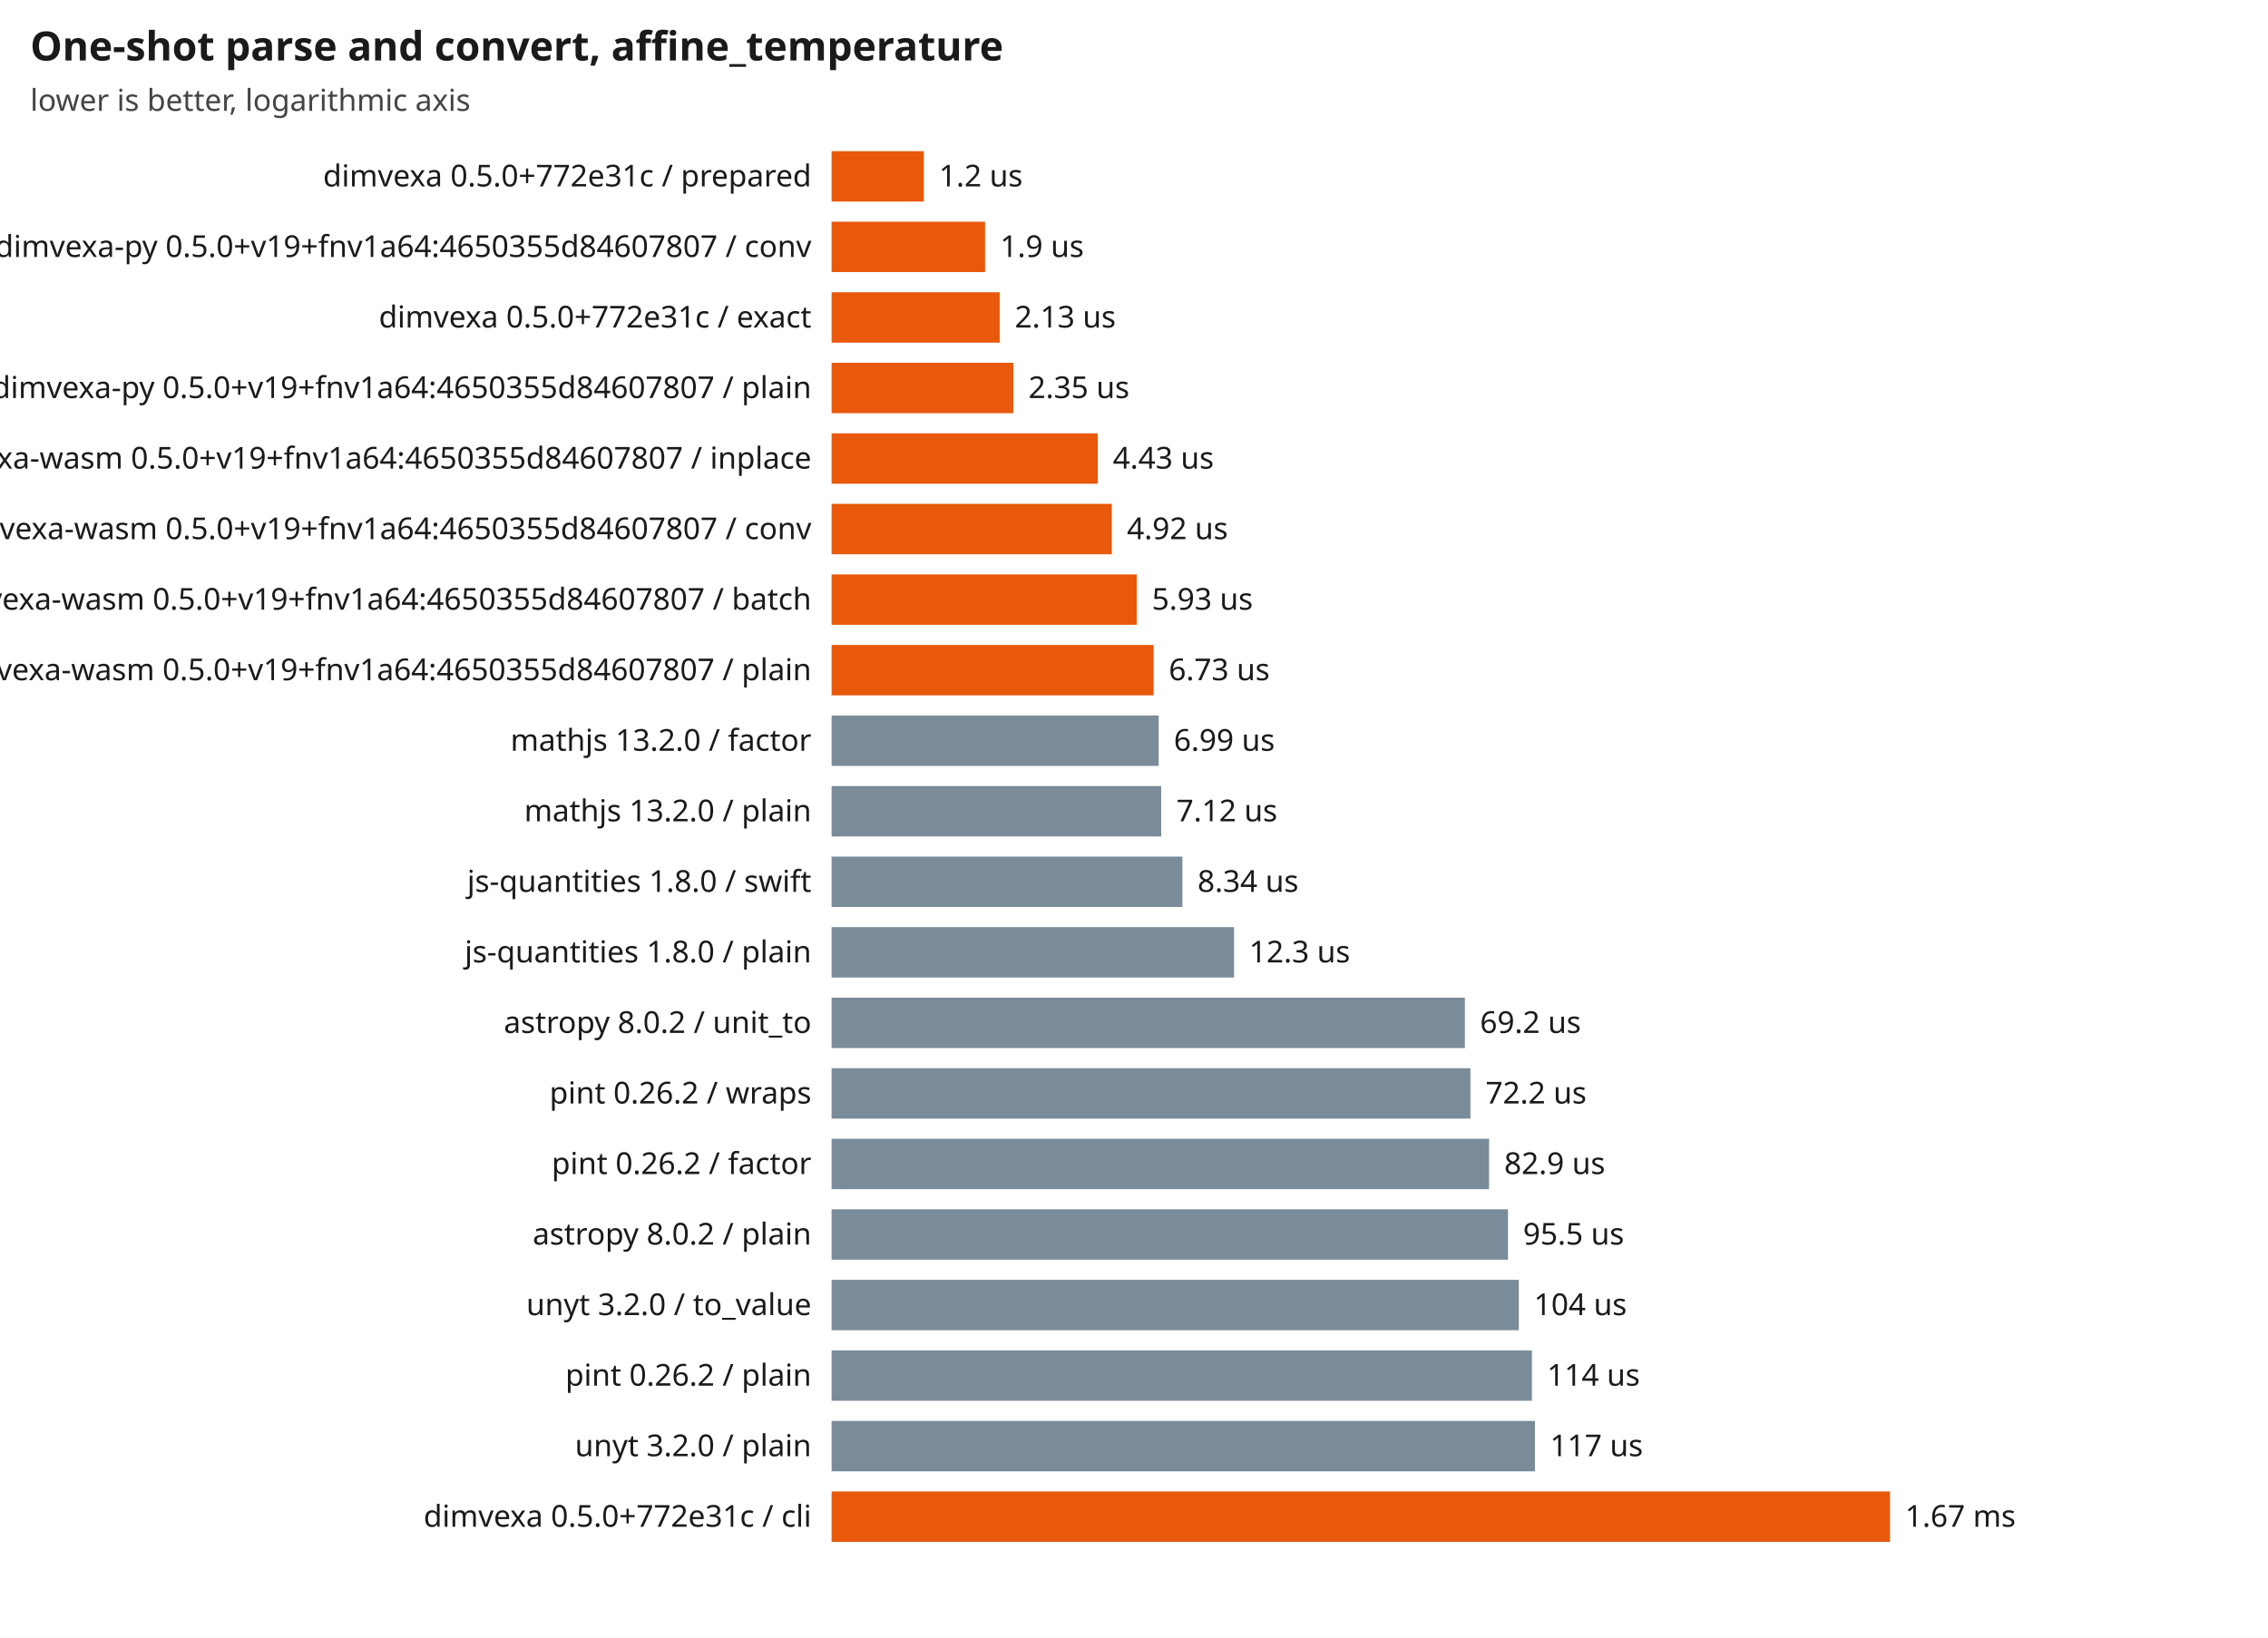
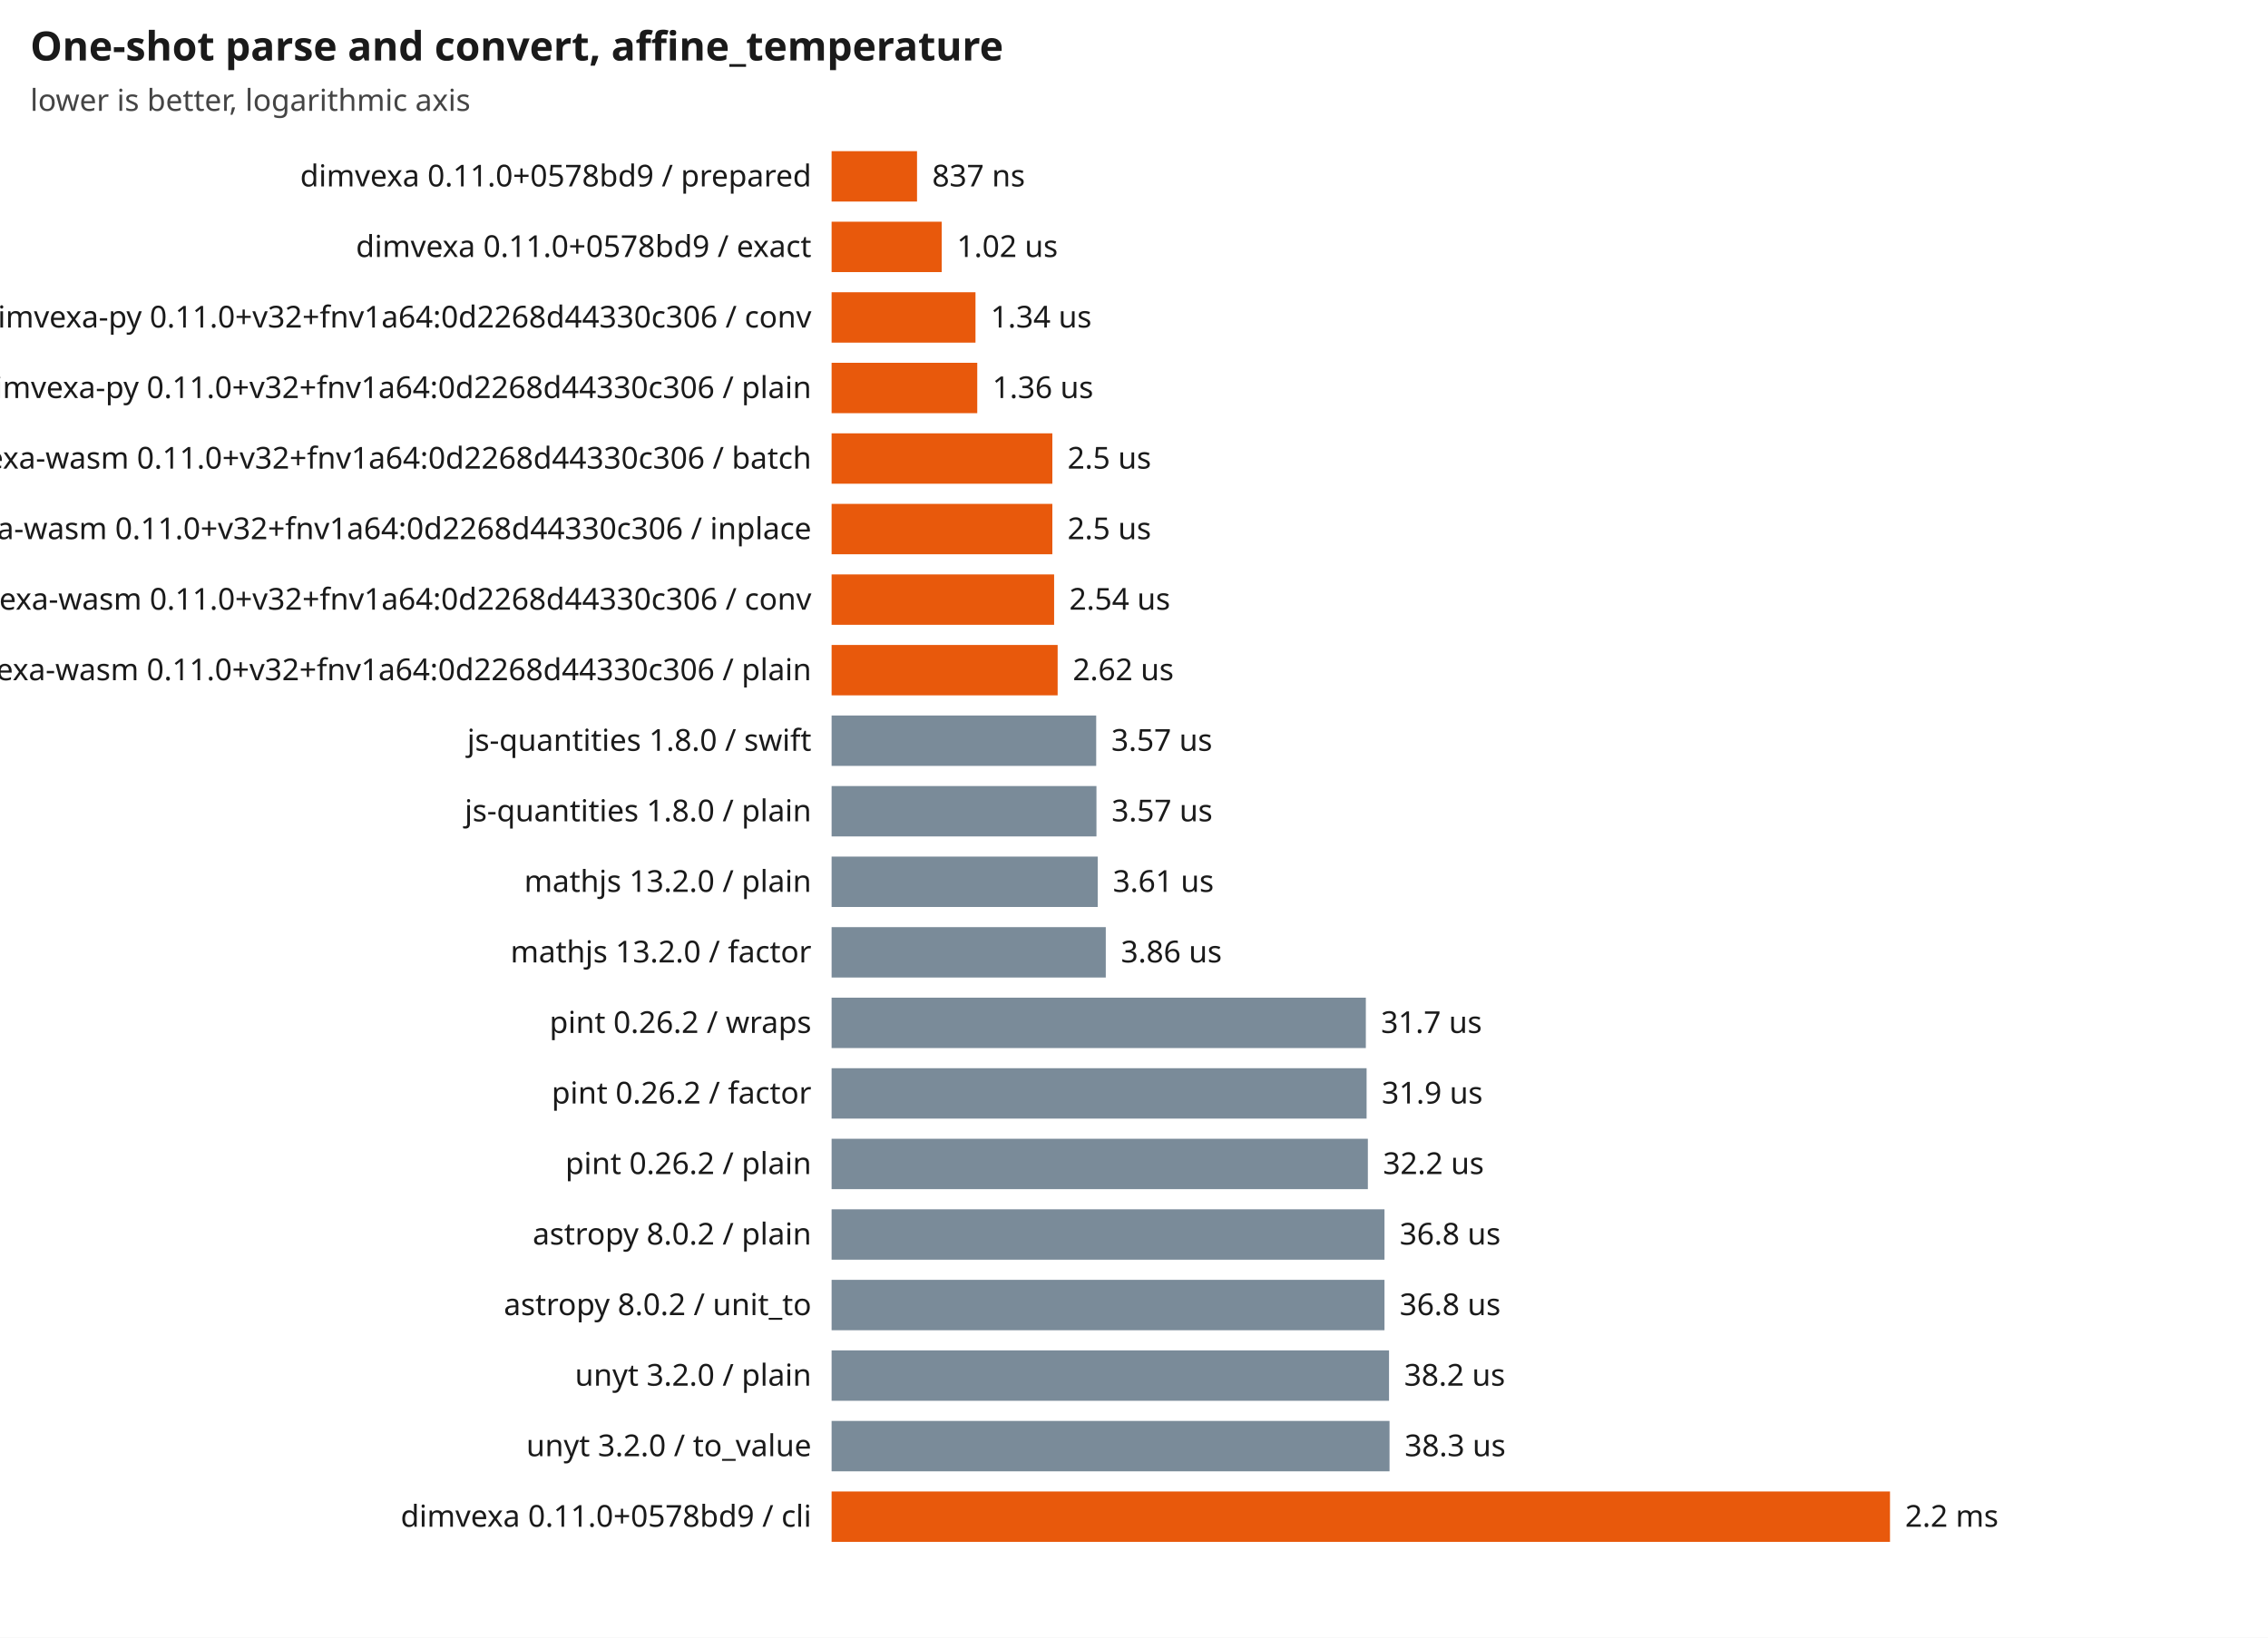
<svg xmlns="http://www.w3.org/2000/svg" width="900" height="650" viewBox="0 0 900 650" role="img" aria-label="One-shot parse and convert, affine_temperature">
  <rect width="900" height="650" fill="#ffffff" />
  <text x="12" y="24" font-family="sans-serif" font-size="16" font-weight="bold" fill="#1a1a1a">One-shot parse and convert, affine_temperature</text>
  <text x="12" y="44" font-family="sans-serif" font-size="12" fill="#444444">lower is better, logarithmic axis</text>
-   <text x="322" y="74" text-anchor="end" font-family="sans-serif" font-size="12" fill="#1a1a1a">dimvexa 0.5.0+772e31c / prepared</text>
-   <rect x="330" y="60" width="36.6" height="20" fill="#e8590c" />
-   <text x="372.6" y="74" font-family="sans-serif" font-size="12" fill="#1a1a1a">1.2 us</text>
-   <text x="322" y="102" text-anchor="end" font-family="sans-serif" font-size="12" fill="#1a1a1a">dimvexa-py 0.5.0+v19+fnv1a64:4650355d84607807 / conv</text>
-   <rect x="330" y="88" width="60.9" height="20" fill="#e8590c" />
-   <text x="396.9" y="102" font-family="sans-serif" font-size="12" fill="#1a1a1a">1.9 us</text>
-   <text x="322" y="130" text-anchor="end" font-family="sans-serif" font-size="12" fill="#1a1a1a">dimvexa 0.5.0+772e31c / exact</text>
-   <rect x="330" y="116" width="66.7" height="20" fill="#e8590c" />
-   <text x="402.7" y="130" font-family="sans-serif" font-size="12" fill="#1a1a1a">2.13 us</text>
-   <text x="322" y="158" text-anchor="end" font-family="sans-serif" font-size="12" fill="#1a1a1a">dimvexa-py 0.5.0+v19+fnv1a64:4650355d84607807 / plain</text>
-   <rect x="330" y="144" width="72.1" height="20" fill="#e8590c" />
-   <text x="408.1" y="158" font-family="sans-serif" font-size="12" fill="#1a1a1a">2.35 us</text>
-   <text x="322" y="186" text-anchor="end" font-family="sans-serif" font-size="12" fill="#1a1a1a">dimvexa-wasm 0.5.0+v19+fnv1a64:4650355d84607807 / inplace</text>
-   <rect x="330" y="172" width="105.6" height="20" fill="#e8590c" />
-   <text x="441.6" y="186" font-family="sans-serif" font-size="12" fill="#1a1a1a">4.43 us</text>
-   <text x="322" y="214" text-anchor="end" font-family="sans-serif" font-size="12" fill="#1a1a1a">dimvexa-wasm 0.5.0+v19+fnv1a64:4650355d84607807 / conv</text>
-   <rect x="330" y="200" width="111.2" height="20" fill="#e8590c" />
-   <text x="447.2" y="214" font-family="sans-serif" font-size="12" fill="#1a1a1a">4.92 us</text>
-   <text x="322" y="242" text-anchor="end" font-family="sans-serif" font-size="12" fill="#1a1a1a">dimvexa-wasm 0.5.0+v19+fnv1a64:4650355d84607807 / batch</text>
-   <rect x="330" y="228" width="121.1" height="20" fill="#e8590c" />
-   <text x="457.1" y="242" font-family="sans-serif" font-size="12" fill="#1a1a1a">5.93 us</text>
-   <text x="322" y="270" text-anchor="end" font-family="sans-serif" font-size="12" fill="#1a1a1a">dimvexa-wasm 0.5.0+v19+fnv1a64:4650355d84607807 / plain</text>
-   <rect x="330" y="256" width="127.8" height="20" fill="#e8590c" />
-   <text x="463.8" y="270" font-family="sans-serif" font-size="12" fill="#1a1a1a">6.73 us</text>
-   <text x="322" y="298" text-anchor="end" font-family="sans-serif" font-size="12" fill="#1a1a1a">mathjs 13.2.0 / factor</text>
-   <rect x="330" y="284" width="129.8" height="20" fill="#7a8b99" />
-   <text x="465.8" y="298" font-family="sans-serif" font-size="12" fill="#1a1a1a">6.99 us</text>
-   <text x="322" y="326" text-anchor="end" font-family="sans-serif" font-size="12" fill="#1a1a1a">mathjs 13.2.0 / plain</text>
-   <rect x="330" y="312" width="130.8" height="20" fill="#7a8b99" />
-   <text x="466.8" y="326" font-family="sans-serif" font-size="12" fill="#1a1a1a">7.12 us</text>
-   <text x="322" y="354" text-anchor="end" font-family="sans-serif" font-size="12" fill="#1a1a1a">js-quantities 1.8.0 / swift</text>
-   <rect x="330" y="340" width="139.2" height="20" fill="#7a8b99" />
-   <text x="475.2" y="354" font-family="sans-serif" font-size="12" fill="#1a1a1a">8.34 us</text>
-   <text x="322" y="382" text-anchor="end" font-family="sans-serif" font-size="12" fill="#1a1a1a">js-quantities 1.8.0 / plain</text>
-   <rect x="330" y="368" width="159.7" height="20" fill="#7a8b99" />
-   <text x="495.7" y="382" font-family="sans-serif" font-size="12" fill="#1a1a1a">12.3 us</text>
-   <text x="322" y="410" text-anchor="end" font-family="sans-serif" font-size="12" fill="#1a1a1a">astropy 8.0.2 / unit_to</text>
-   <rect x="330" y="396" width="251.3" height="20" fill="#7a8b99" />
-   <text x="587.3" y="410" font-family="sans-serif" font-size="12" fill="#1a1a1a">69.2 us</text>
-   <text x="322" y="438" text-anchor="end" font-family="sans-serif" font-size="12" fill="#1a1a1a">pint 0.26.2 / wraps</text>
-   <rect x="330" y="424" width="253.5" height="20" fill="#7a8b99" />
-   <text x="589.5" y="438" font-family="sans-serif" font-size="12" fill="#1a1a1a">72.2 us</text>
-   <text x="322" y="466" text-anchor="end" font-family="sans-serif" font-size="12" fill="#1a1a1a">pint 0.26.2 / factor</text>
-   <rect x="330" y="452" width="260.9" height="20" fill="#7a8b99" />
-   <text x="596.9" y="466" font-family="sans-serif" font-size="12" fill="#1a1a1a">82.9 us</text>
+   <text x="322" y="74" text-anchor="end" font-family="sans-serif" font-size="12" fill="#1a1a1a">dimvexa 0.11.0+0578bd9 / prepared</text>
+   <rect x="330" y="60" width="33.9" height="20" fill="#e8590c" />
+   <text x="369.9" y="74" font-family="sans-serif" font-size="12" fill="#1a1a1a">837 ns</text>
+   <text x="322" y="102" text-anchor="end" font-family="sans-serif" font-size="12" fill="#1a1a1a">dimvexa 0.11.0+0578bd9 / exact</text>
+   <rect x="330" y="88" width="43.7" height="20" fill="#e8590c" />
+   <text x="379.7" y="102" font-family="sans-serif" font-size="12" fill="#1a1a1a">1.02 us</text>
+   <text x="322" y="130" text-anchor="end" font-family="sans-serif" font-size="12" fill="#1a1a1a">dimvexa-py 0.11.0+v32+fnv1a64:0d2268d44330c306 / conv</text>
+   <rect x="330" y="116" width="57.1" height="20" fill="#e8590c" />
+   <text x="393.1" y="130" font-family="sans-serif" font-size="12" fill="#1a1a1a">1.34 us</text>
+   <text x="322" y="158" text-anchor="end" font-family="sans-serif" font-size="12" fill="#1a1a1a">dimvexa-py 0.11.0+v32+fnv1a64:0d2268d44330c306 / plain</text>
+   <rect x="330" y="144" width="57.8" height="20" fill="#e8590c" />
+   <text x="393.8" y="158" font-family="sans-serif" font-size="12" fill="#1a1a1a">1.36 us</text>
+   <text x="322" y="186" text-anchor="end" font-family="sans-serif" font-size="12" fill="#1a1a1a">dimvexa-wasm 0.11.0+v32+fnv1a64:0d2268d44330c306 / batch</text>
+   <rect x="330" y="172" width="87.6" height="20" fill="#e8590c" />
+   <text x="423.6" y="186" font-family="sans-serif" font-size="12" fill="#1a1a1a">2.5 us</text>
+   <text x="322" y="214" text-anchor="end" font-family="sans-serif" font-size="12" fill="#1a1a1a">dimvexa-wasm 0.11.0+v32+fnv1a64:0d2268d44330c306 / inplace</text>
+   <rect x="330" y="200" width="87.6" height="20" fill="#e8590c" />
+   <text x="423.6" y="214" font-family="sans-serif" font-size="12" fill="#1a1a1a">2.5 us</text>
+   <text x="322" y="242" text-anchor="end" font-family="sans-serif" font-size="12" fill="#1a1a1a">dimvexa-wasm 0.11.0+v32+fnv1a64:0d2268d44330c306 / conv</text>
+   <rect x="330" y="228" width="88.3" height="20" fill="#e8590c" />
+   <text x="424.3" y="242" font-family="sans-serif" font-size="12" fill="#1a1a1a">2.54 us</text>
+   <text x="322" y="270" text-anchor="end" font-family="sans-serif" font-size="12" fill="#1a1a1a">dimvexa-wasm 0.11.0+v32+fnv1a64:0d2268d44330c306 / plain</text>
+   <rect x="330" y="256" width="89.7" height="20" fill="#e8590c" />
+   <text x="425.7" y="270" font-family="sans-serif" font-size="12" fill="#1a1a1a">2.62 us</text>
+   <text x="322" y="298" text-anchor="end" font-family="sans-serif" font-size="12" fill="#1a1a1a">js-quantities 1.8.0 / swift</text>
+   <rect x="330" y="284" width="105.0" height="20" fill="#7a8b99" />
+   <text x="441.0" y="298" font-family="sans-serif" font-size="12" fill="#1a1a1a">3.57 us</text>
+   <text x="322" y="326" text-anchor="end" font-family="sans-serif" font-size="12" fill="#1a1a1a">js-quantities 1.8.0 / plain</text>
+   <rect x="330" y="312" width="105.1" height="20" fill="#7a8b99" />
+   <text x="441.1" y="326" font-family="sans-serif" font-size="12" fill="#1a1a1a">3.57 us</text>
+   <text x="322" y="354" text-anchor="end" font-family="sans-serif" font-size="12" fill="#1a1a1a">mathjs 13.2.0 / plain</text>
+   <rect x="330" y="340" width="105.6" height="20" fill="#7a8b99" />
+   <text x="441.6" y="354" font-family="sans-serif" font-size="12" fill="#1a1a1a">3.61 us</text>
+   <text x="322" y="382" text-anchor="end" font-family="sans-serif" font-size="12" fill="#1a1a1a">mathjs 13.2.0 / factor</text>
+   <rect x="330" y="368" width="108.8" height="20" fill="#7a8b99" />
+   <text x="444.8" y="382" font-family="sans-serif" font-size="12" fill="#1a1a1a">3.86 us</text>
+   <text x="322" y="410" text-anchor="end" font-family="sans-serif" font-size="12" fill="#1a1a1a">pint 0.26.2 / wraps</text>
+   <rect x="330" y="396" width="212.0" height="20" fill="#7a8b99" />
+   <text x="548.0" y="410" font-family="sans-serif" font-size="12" fill="#1a1a1a">31.7 us</text>
+   <text x="322" y="438" text-anchor="end" font-family="sans-serif" font-size="12" fill="#1a1a1a">pint 0.26.2 / factor</text>
+   <rect x="330" y="424" width="212.3" height="20" fill="#7a8b99" />
+   <text x="548.3" y="438" font-family="sans-serif" font-size="12" fill="#1a1a1a">31.9 us</text>
+   <text x="322" y="466" text-anchor="end" font-family="sans-serif" font-size="12" fill="#1a1a1a">pint 0.26.2 / plain</text>
+   <rect x="330" y="452" width="212.8" height="20" fill="#7a8b99" />
+   <text x="548.8" y="466" font-family="sans-serif" font-size="12" fill="#1a1a1a">32.2 us</text>
  <text x="322" y="494" text-anchor="end" font-family="sans-serif" font-size="12" fill="#1a1a1a">astropy 8.0.2 / plain</text>
-   <rect x="330" y="480" width="268.4" height="20" fill="#7a8b99" />
-   <text x="604.4" y="494" font-family="sans-serif" font-size="12" fill="#1a1a1a">95.5 us</text>
-   <text x="322" y="522" text-anchor="end" font-family="sans-serif" font-size="12" fill="#1a1a1a">unyt 3.2.0 / to_value</text>
-   <rect x="330" y="508" width="272.7" height="20" fill="#7a8b99" />
-   <text x="608.7" y="522" font-family="sans-serif" font-size="12" fill="#1a1a1a">104 us</text>
-   <text x="322" y="550" text-anchor="end" font-family="sans-serif" font-size="12" fill="#1a1a1a">pint 0.26.2 / plain</text>
-   <rect x="330" y="536" width="277.9" height="20" fill="#7a8b99" />
-   <text x="613.9" y="550" font-family="sans-serif" font-size="12" fill="#1a1a1a">114 us</text>
-   <text x="322" y="578" text-anchor="end" font-family="sans-serif" font-size="12" fill="#1a1a1a">unyt 3.2.0 / plain</text>
-   <rect x="330" y="564" width="279.1" height="20" fill="#7a8b99" />
-   <text x="615.1" y="578" font-family="sans-serif" font-size="12" fill="#1a1a1a">117 us</text>
-   <text x="322" y="606" text-anchor="end" font-family="sans-serif" font-size="12" fill="#1a1a1a">dimvexa 0.5.0+772e31c / cli</text>
+   <rect x="330" y="480" width="219.4" height="20" fill="#7a8b99" />
+   <text x="555.4" y="494" font-family="sans-serif" font-size="12" fill="#1a1a1a">36.8 us</text>
+   <text x="322" y="522" text-anchor="end" font-family="sans-serif" font-size="12" fill="#1a1a1a">astropy 8.0.2 / unit_to</text>
+   <rect x="330" y="508" width="219.4" height="20" fill="#7a8b99" />
+   <text x="555.4" y="522" font-family="sans-serif" font-size="12" fill="#1a1a1a">36.8 us</text>
+   <text x="322" y="550" text-anchor="end" font-family="sans-serif" font-size="12" fill="#1a1a1a">unyt 3.2.0 / plain</text>
+   <rect x="330" y="536" width="221.2" height="20" fill="#7a8b99" />
+   <text x="557.2" y="550" font-family="sans-serif" font-size="12" fill="#1a1a1a">38.2 us</text>
+   <text x="322" y="578" text-anchor="end" font-family="sans-serif" font-size="12" fill="#1a1a1a">unyt 3.2.0 / to_value</text>
+   <rect x="330" y="564" width="221.4" height="20" fill="#7a8b99" />
+   <text x="557.4" y="578" font-family="sans-serif" font-size="12" fill="#1a1a1a">38.3 us</text>
+   <text x="322" y="606" text-anchor="end" font-family="sans-serif" font-size="12" fill="#1a1a1a">dimvexa 0.11.0+0578bd9 / cli</text>
  <rect x="330" y="592" width="420.0" height="20" fill="#e8590c" />
-   <text x="756.0" y="606" font-family="sans-serif" font-size="12" fill="#1a1a1a">1.67 ms</text>
+   <text x="756.0" y="606" font-family="sans-serif" font-size="12" fill="#1a1a1a">2.2 ms</text>
</svg>
